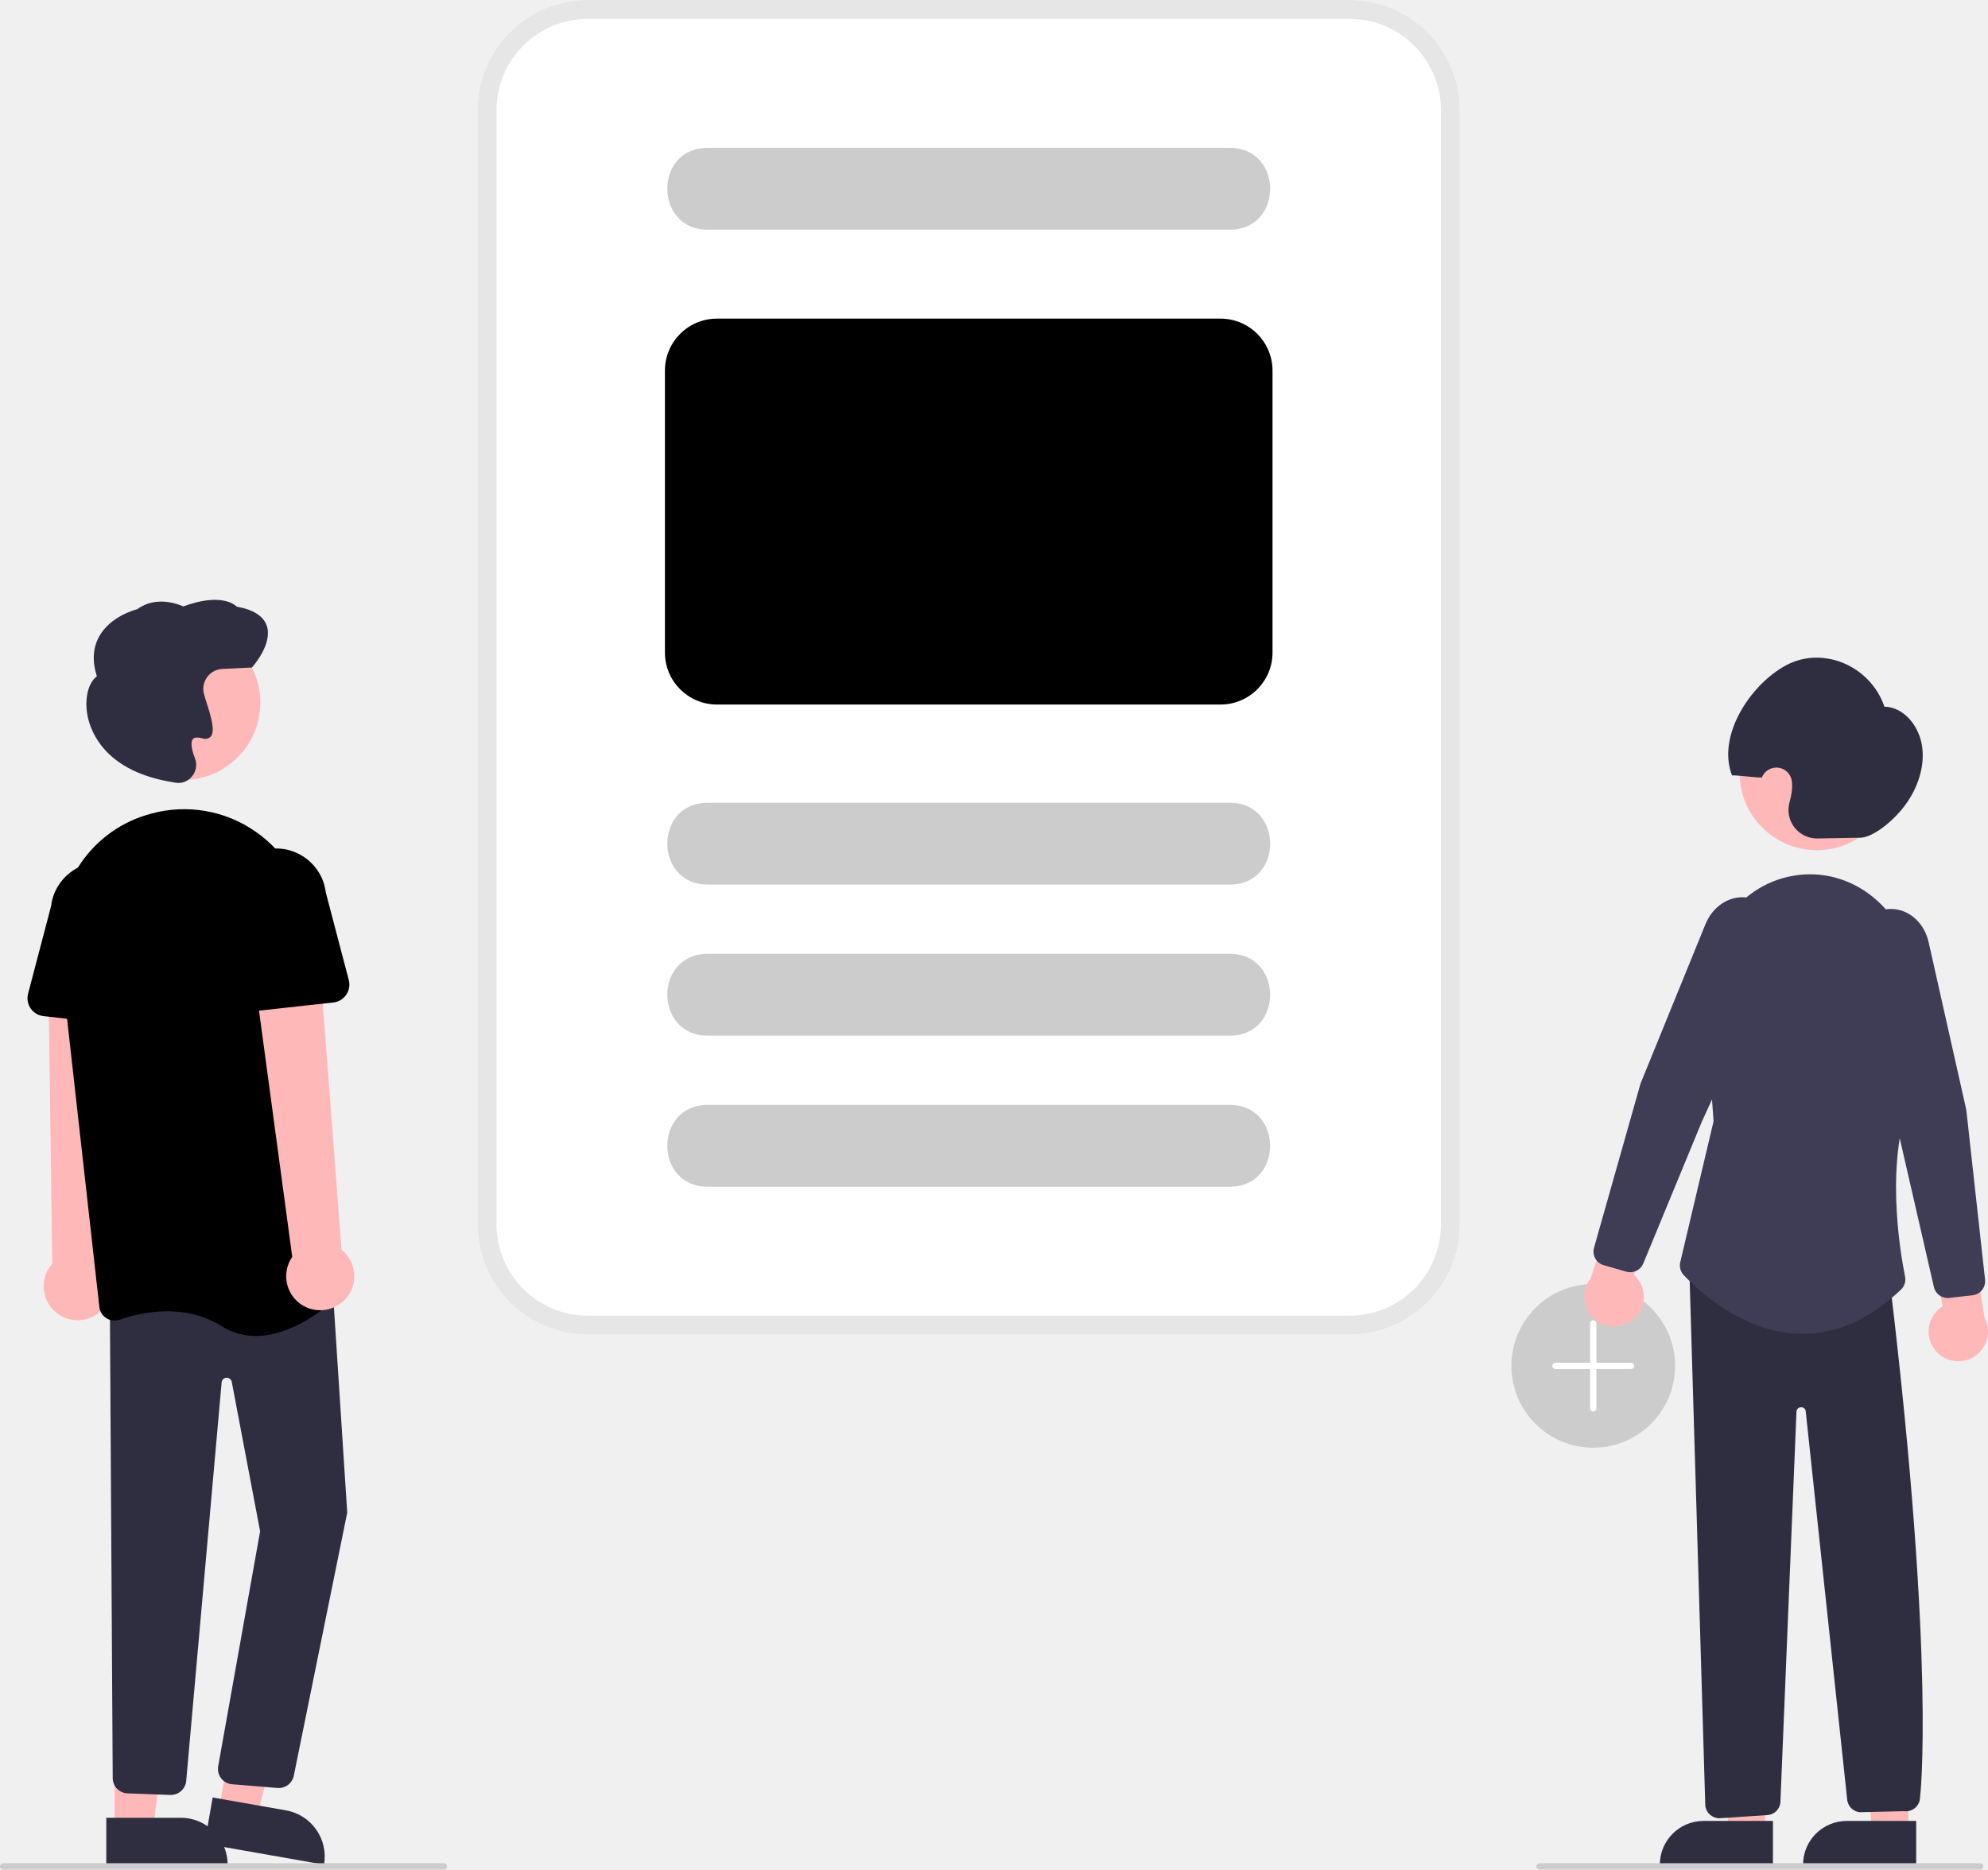
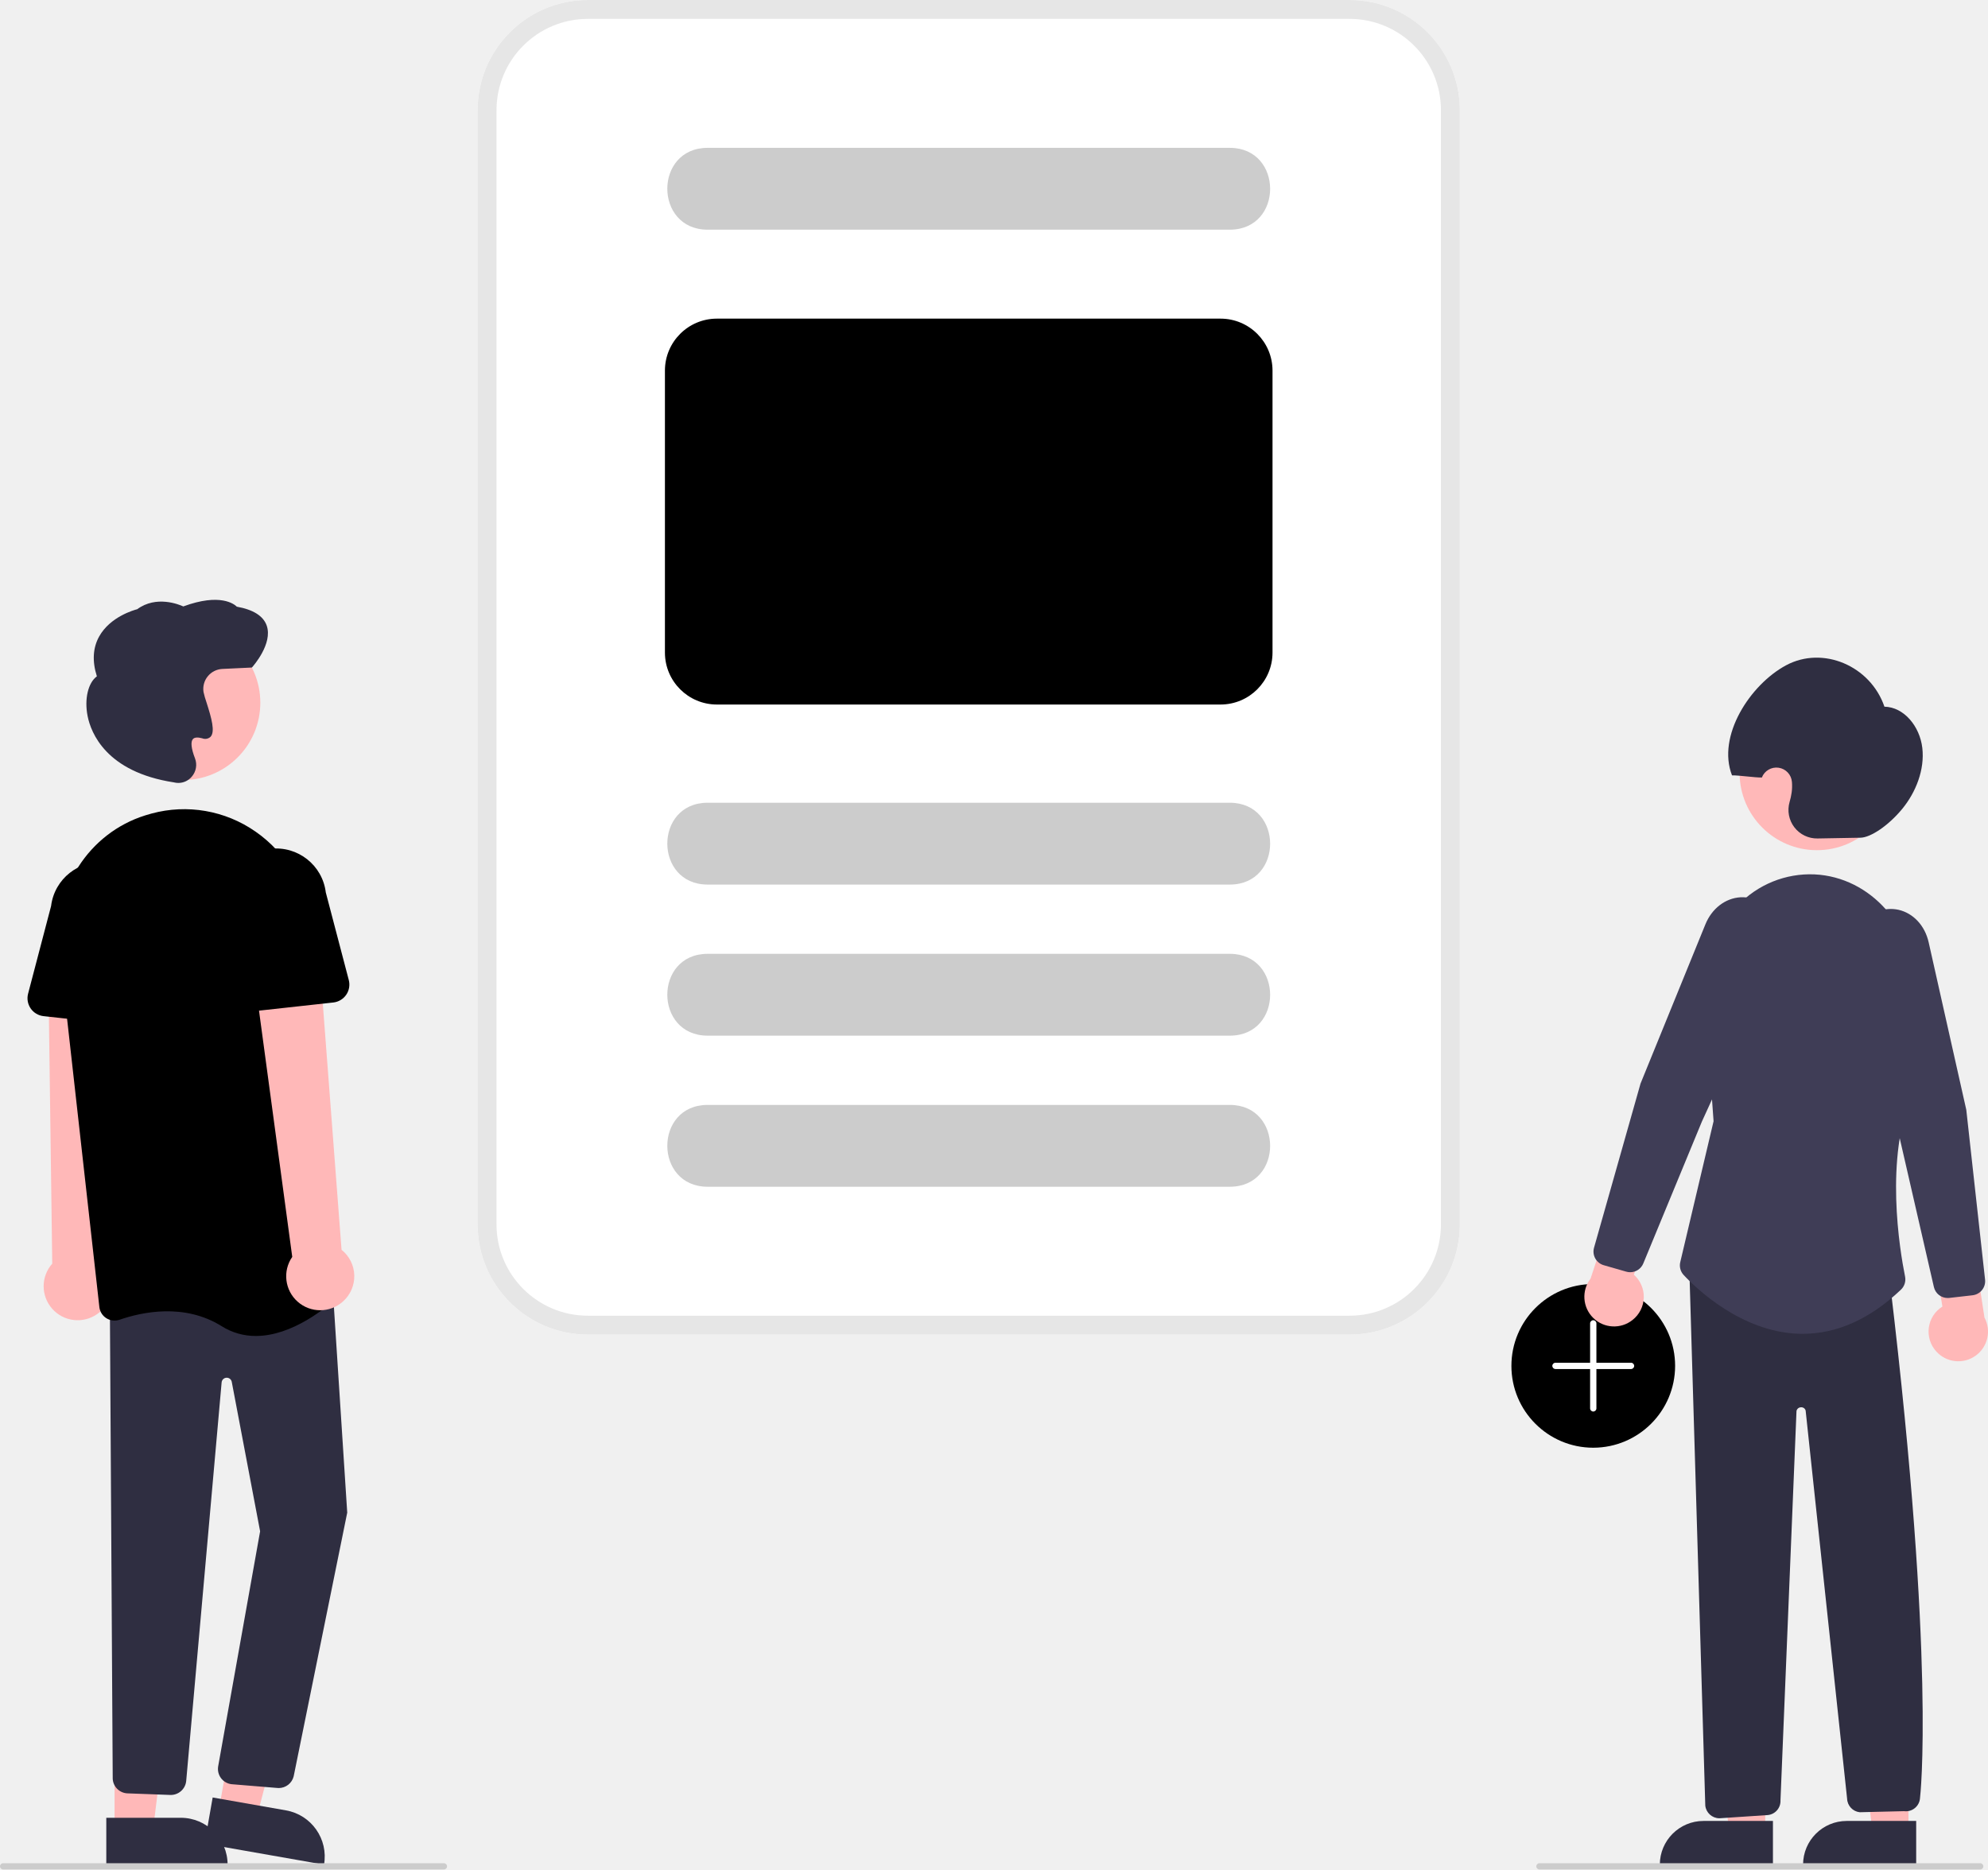
<svg xmlns="http://www.w3.org/2000/svg" data-name="Layer 1" width="631.483" height="593.941" viewBox="0 0 631.483 593.941">
-   <path d="M790.353,612.97a26,26,0,1,1,26-26A26.029,26.029,0,0,1,790.353,612.97Z" transform="translate(-284.2586 -153.0295)" fill="#ccc" />
+   <path d="M790.353,612.97a26,26,0,1,1,26-26A26.029,26.029,0,0,1,790.353,612.97Z" transform="translate(-284.2586 -153.0295)" fill="#000" />
  <path d="M802.353,585.97h-11v-12.5a1,1,0,0,0-2,0v12.5h-11a1,1,0,1,0,0,2h11v12.5a1,1,0,0,0,2,0v-12.5h11a1,1,0,0,0,0-2Z" transform="translate(-284.2586 -153.0295)" fill="#fff" />
  <polygon points="606.22 581.779 594.788 581.778 589.352 537.682 606.224 537.683 606.22 581.779" fill="#ffb8b8" />
  <path d="M586.622,578.511h22.048a0,0,0,0,1,0,0V592.393a0,0,0,0,1,0,0H572.74a0,0,0,0,1,0,0v0A13.882,13.882,0,0,1,586.622,578.511Z" fill="#2f2e41" />
  <polygon points="560.72 581.779 549.288 581.778 543.852 537.682 560.724 537.683 560.72 581.779" fill="#ffb8b8" />
  <path d="M541.122,578.511h22.048a0,0,0,0,1,0,0V592.393a0,0,0,0,1,0,0H527.24a0,0,0,0,1,0,0v0A13.882,13.882,0,0,1,541.122,578.511Z" fill="#2f2e41" />
  <path d="M899.285,582.358a9.377,9.377,0,0,1,1.976-14.242l-3.541-21.133,12.318-5.284,4.581,29.915a9.428,9.428,0,0,1-15.334,10.745Z" transform="translate(-284.2586 -153.0295)" fill="#ffb8b8" />
  <path d="M802.847,572.372a9.377,9.377,0,0,0,.404-14.373l6.984-20.258-11.276-7.246-9.46,28.747a9.428,9.428,0,0,0,13.349,13.13Z" transform="translate(-284.2586 -153.0295)" fill="#ffb8b8" />
  <circle cx="577.139" cy="245.542" r="24.561" fill="#ffb8b8" />
  <path d="M802.088,557.216a4.502,4.502,0,0,1-1.245-.176l-7.159-2.055a4.508,4.508,0,0,1-3.088-5.551l14.774-52.162,20.602-50.575c2.049-5.028,6.329-8.325,11.17-8.605a11.446,11.446,0,0,1,10.778,6.277h0a15.621,15.621,0,0,1,.357,13.771l-23.417,51.21-18.616,45.083A4.498,4.498,0,0,1,802.088,557.216Z" transform="translate(-284.2586 -153.0295)" fill="#3f3d56" />
  <path d="M875.258,419.169l-13.647.243a9.074,9.074,0,0,1-8.896-11.59,21.128,21.128,0,0,0,.656-3.013,15.224,15.224,0,0,0,.09-3.354,4.952,4.952,0,0,0-9.554-1.408v0c-2.295.033-7.183-.715-9.478-.683-4.872-12.49,5.745-28.833,17.174-34.972,11.651-6.258,26.775.109,31.241,13.152,6.198.111,11.235,6.225,12.033,13.106s-2.032,14.067-6.363,19.342S878.497,419.112,875.258,419.169Z" transform="translate(-284.2586 -153.0295)" fill="#2f2e41" />
  <path d="M830.4,730.691a4.515,4.515,0,0,1-4.461-4.01l-5.063-170.235,63.787,4.541.049.41c14.415,120.663,9.487,162.432,9.436,162.839a4.498,4.498,0,0,1-5.075,4.203l-14.097.338a4.498,4.498,0,0,1-3.989-4.296l-13.171-123.3a1.406,1.406,0,0,0-1.466-1.056,1.463,1.463,0,0,0-1.439,1.177l-5.089,123.704a4.481,4.481,0,0,1-4.041,4.67l-14.932.993A4.456,4.456,0,0,1,830.4,730.691Z" transform="translate(-284.2586 -153.0295)" fill="#2f2e41" />
  <path d="M856.868,576.787c-.382,0-.762-.006-1.145-.018-18.342-.552-32.692-14.429-36.653-18.669a4.478,4.478,0,0,1-1.081-4.097l10.581-44.764-2.807-38.917a38.369,38.369,0,0,1,10.506-29.633,31.664,31.664,0,0,1,24.386-9.866c17.855.852,31.941,16.812,32.069,36.333.198,30.235-.693,32.312-.985,32.995-8.911,20.797-4.044,49.989-2.34,58.441a4.516,4.516,0,0,1-1.337,4.188C878.262,572.078,867.772,576.787,856.868,576.787Z" transform="translate(-284.2586 -153.0295)" fill="#3f3d56" />
  <path d="M902.933,565.408a4.497,4.497,0,0,1-4.38-3.494L887.636,514.357l-14.631-54.357a15.621,15.621,0,0,1,2.627-13.522,11.456,11.456,0,0,1,11.666-4.41c4.729,1.076,8.405,5.035,9.595,10.333l11.955,53.229,5.962,53.941a4.509,4.509,0,0,1-3.963,4.965l-7.4.844A4.487,4.487,0,0,1,902.933,565.408Z" transform="translate(-284.2586 -153.0295)" fill="#3f3d56" />
  <path d="M315.09,570.537a10.743,10.743,0,0,0,1.582-16.396l4.167-93.018-21.216,2.381,1.233,90.985a10.801,10.801,0,0,0,14.234,16.048Z" transform="translate(-284.2586 -153.0295)" fill="#ffb8b8" />
  <polygon points="69.534 574.966 81.609 577.089 93.543 531.525 77.722 528.392 69.534 574.966" fill="#ffb8b8" />
  <path d="M350.232,727.314h38.531a0,0,0,0,1,0,0v14.887a0,0,0,0,1,0,0H365.119A14.887,14.887,0,0,1,350.232,727.314v0A0,0,0,0,1,350.232,727.314Z" transform="translate(321.9357 1369.365) rotate(-170.0292)" fill="#2f2e41" />
  <polygon points="36.392 581.01 48.652 581.01 54.484 533.722 36.39 533.723 36.392 581.01" fill="#ffb8b8" />
  <path d="M318.024,730.536h38.531a0,0,0,0,1,0,0v14.887a0,0,0,0,1,0,0H332.911a14.887,14.887,0,0,1-14.887-14.887v0a0,0,0,0,1,0,0Z" transform="translate(390.3537 1322.915) rotate(179.9974)" fill="#2f2e41" />
  <path d="M372.803,721.09a4.748,4.748,0,0,1-.573-.034l-14.43-1.187a4.881,4.881,0,0,1-4.243-5.66l13.325-74.681-9.004-47.474a1.627,1.627,0,0,0-3.219.16L343.405,718.842a4.924,4.924,0,0,1-5.21,4.437l-13.595-.506a4.888,4.888,0,0,1-4.536-4.631l-.914-151.768,70.481-8.81,4.924,76.041-.02.081-16.991,83.675A4.886,4.886,0,0,1,372.803,721.09Z" transform="translate(-284.2586 -153.0295)" fill="#2f2e41" />
  <circle cx="58.129" cy="223.255" r="24.561" fill="#ffb8b8" />
  <path d="M365.53,577.467a20.11,20.11,0,0,1-10.857-3.106c-11.897-7.436-25.411-4.481-32.407-2.057a4.88,4.88,0,0,1-4.221-.481,4.811,4.811,0,0,1-2.224-3.552L303.099,454.646c-2.132-19.038,9.336-36.937,27.268-42.56h0q1.011-.317,2.055-.601a39.569,39.569,0,0,1,32.972,5.723,40.204,40.204,0,0,1,17.167,29.353L393.271,560.948a4.807,4.807,0,0,1-1.527,4.007C387.99,568.428,377.092,577.466,365.53,577.467Z" transform="translate(-284.2586 -153.0295)" fill="#000000" />
  <path d="M326.789,479.012l-28.703-3.156a5.717,5.717,0,0,1-4.905-7.134l7.306-27.846a15.879,15.879,0,0,1,31.556,3.563l1.085,28.675a5.717,5.717,0,0,1-6.338,5.898Z" transform="translate(-284.2586 -153.0295)" fill="#000000" />
  <path d="M393.156,566.554a10.743,10.743,0,0,0-.406-16.468l-7.073-92.842-20.789,4.68,12.203,90.414a10.801,10.801,0,0,0,16.064,14.216Z" transform="translate(-284.2586 -153.0295)" fill="#ffb8b8" />
  <path d="M356.919,473.176a5.711,5.711,0,0,1-1.818-4.4l1.085-28.675a15.879,15.879,0,0,1,31.556-3.563l7.306,27.846a5.717,5.717,0,0,1-4.905,7.134l-28.703,3.156A5.711,5.711,0,0,1,356.919,473.176Z" transform="translate(-284.2586 -153.0295)" fill="#000000" />
  <path d="M340.927,401.771a5.683,5.683,0,0,1-1.297-.151l-.125-.03c-21.594-3.304-26.367-15.812-27.414-21.035-1.084-5.408.15-10.628,2.94-12.656-1.521-4.803-1.277-9.061.727-12.662,3.495-6.28,11.081-8.404,12.098-8.664,6.058-4.469,13.306-1.486,14.625-.881,11.719-4.335,16.198-.727,17.008.079,5.238.941,8.431,2.964,9.491,6.016,1.991,5.731-4.305,12.86-4.574,13.161l-.14.156-9.38.447a6.358,6.358,0,0,0-5.981,7.317h0a29.604,29.604,0,0,0,.96,3.355c1.602,5.006,2.802,9.283,1.254,10.909a2.51,2.51,0,0,1-2.625.455c-1.467-.392-2.462-.31-2.958.245-.77.859-.535,3.035.662,6.125a5.739,5.739,0,0,1-1.046,5.847A5.568,5.568,0,0,1,340.927,401.771Z" transform="translate(-284.2586 -153.0295)" fill="#2f2e41" />
  <path d="M425.259,746.97h-140a1,1,0,0,1,0-2h140a1,1,0,1,1,0,2Z" transform="translate(-284.2586 -153.0295)" fill="#ccc" />
  <path d="M913.259,746.97h-140a1,1,0,0,1,0-2h140a1,1,0,1,1,0,2Z" transform="translate(-284.2586 -153.0295)" fill="#ccc" />
  <path d="M712.971,577.03h-242a35.04,35.04,0,0,1-35-35v-354a35.04,35.04,0,0,1,35-35h242a35.04,35.04,0,0,1,35,35v354A35.04,35.04,0,0,1,712.971,577.03Z" transform="translate(-284.2586 -153.0295)" fill="#fff" />
  <path d="M674.972,434.059h-166c-16.957-.082-17.028-25.912.001-26l165.999-0C691.917,408.138,692.009,433.97,674.972,434.059Z" transform="translate(-284.2586 -153.0295)" fill="#ccc" />
  <path d="M674.972,226h-166c-16.957-.082-17.028-25.912.001-26L674.972,200C691.917,200.079,692.009,225.911,674.972,226Z" transform="translate(-284.2586 -153.0295)" fill="#ccc" />
  <path d="M674.972,482.059h-166c-16.957-.082-17.028-25.912.001-26l165.999-0C691.917,456.138,692.009,481.97,674.972,482.059Z" transform="translate(-284.2586 -153.0295)" fill="#ccc" />
  <path d="M674.972,530.059h-166c-16.957-.082-17.028-25.912.001-26l165.999-0C691.917,504.138,692.009,529.97,674.972,530.059Z" transform="translate(-284.2586 -153.0295)" fill="#ccc" />
  <path d="M671.971,376.859h-160a16.519,16.519,0,0,1-16.5-16.5V270.759a16.519,16.519,0,0,1,16.5-16.5h160a16.519,16.519,0,0,1,16.5,16.5v89.6A16.519,16.519,0,0,1,671.971,376.859Z" transform="translate(-284.2586 -153.0295)" fill="#000000" />
  <path d="M712.971,577.03h-242a35.04,35.04,0,0,1-35-35v-354a35.04,35.04,0,0,1,35-35h242a35.04,35.04,0,0,1,35,35v354A35.04,35.04,0,0,1,712.971,577.03Zm-242-418a29.033,29.033,0,0,0-29,29v354a29.033,29.033,0,0,0,29,29h242a29.033,29.033,0,0,0,29-29v-354a29.033,29.033,0,0,0-29-29Z" transform="translate(-284.2586 -153.0295)" fill="#e6e6e6" />
</svg>
